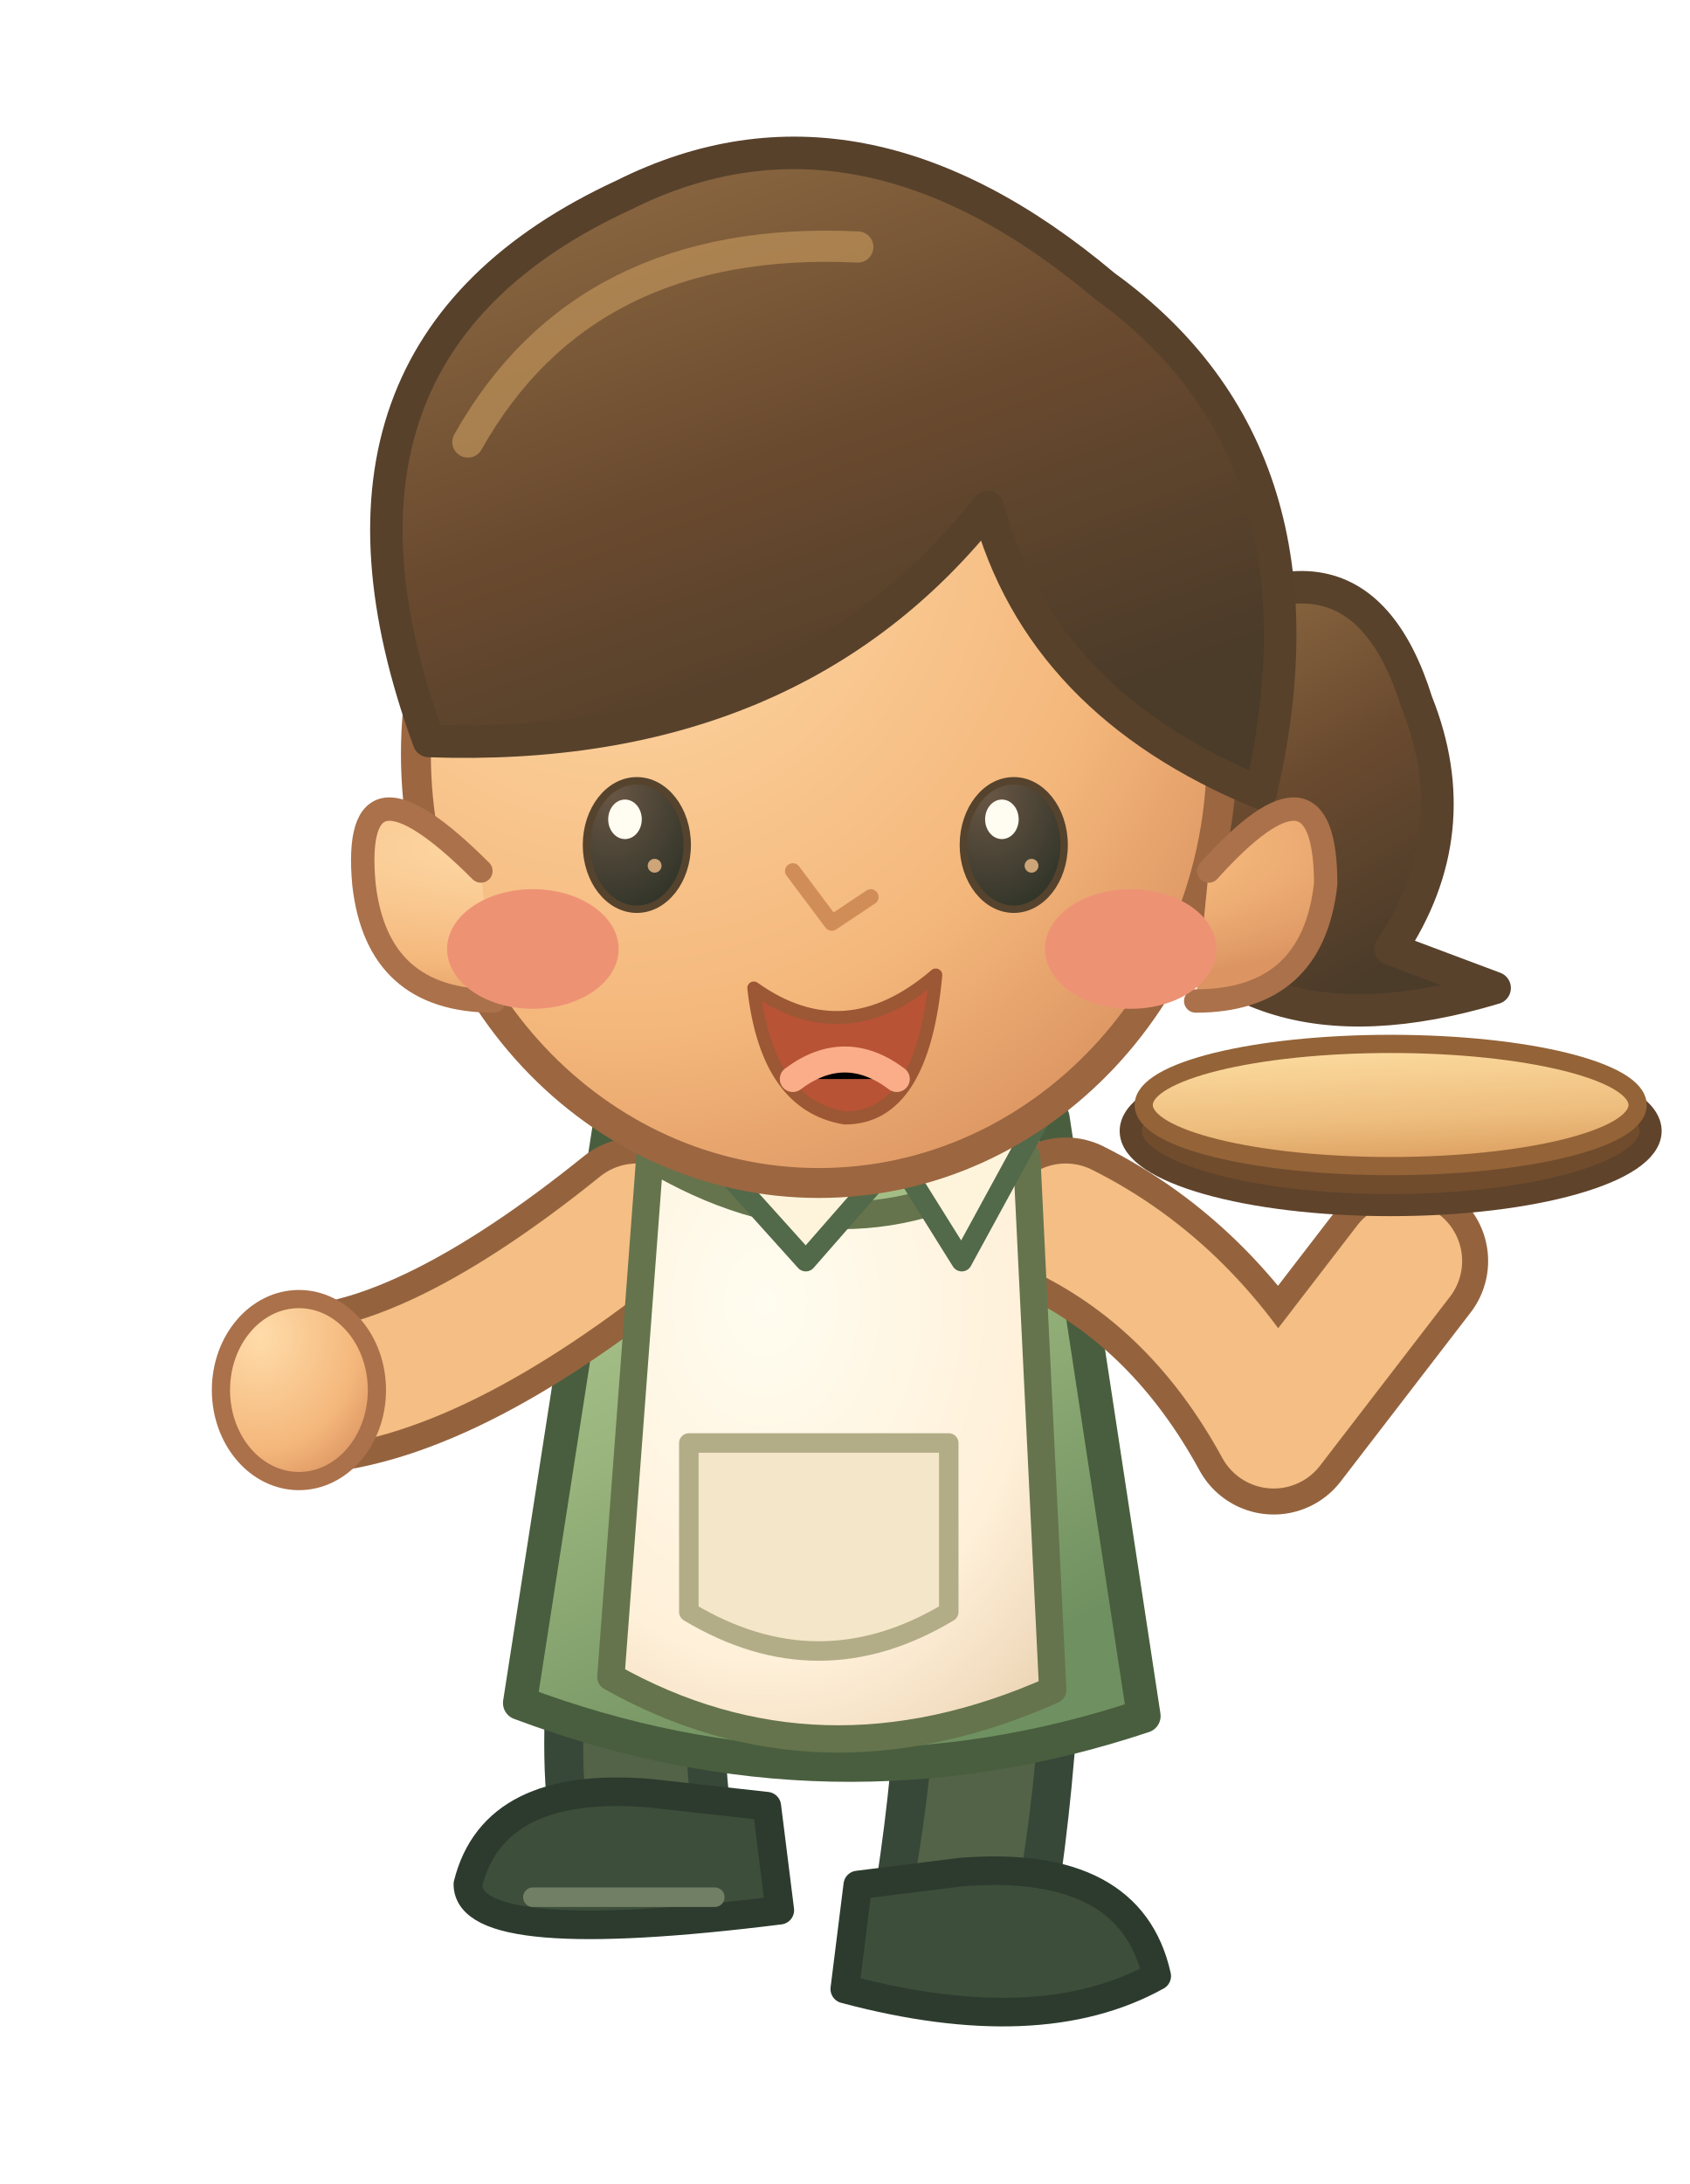
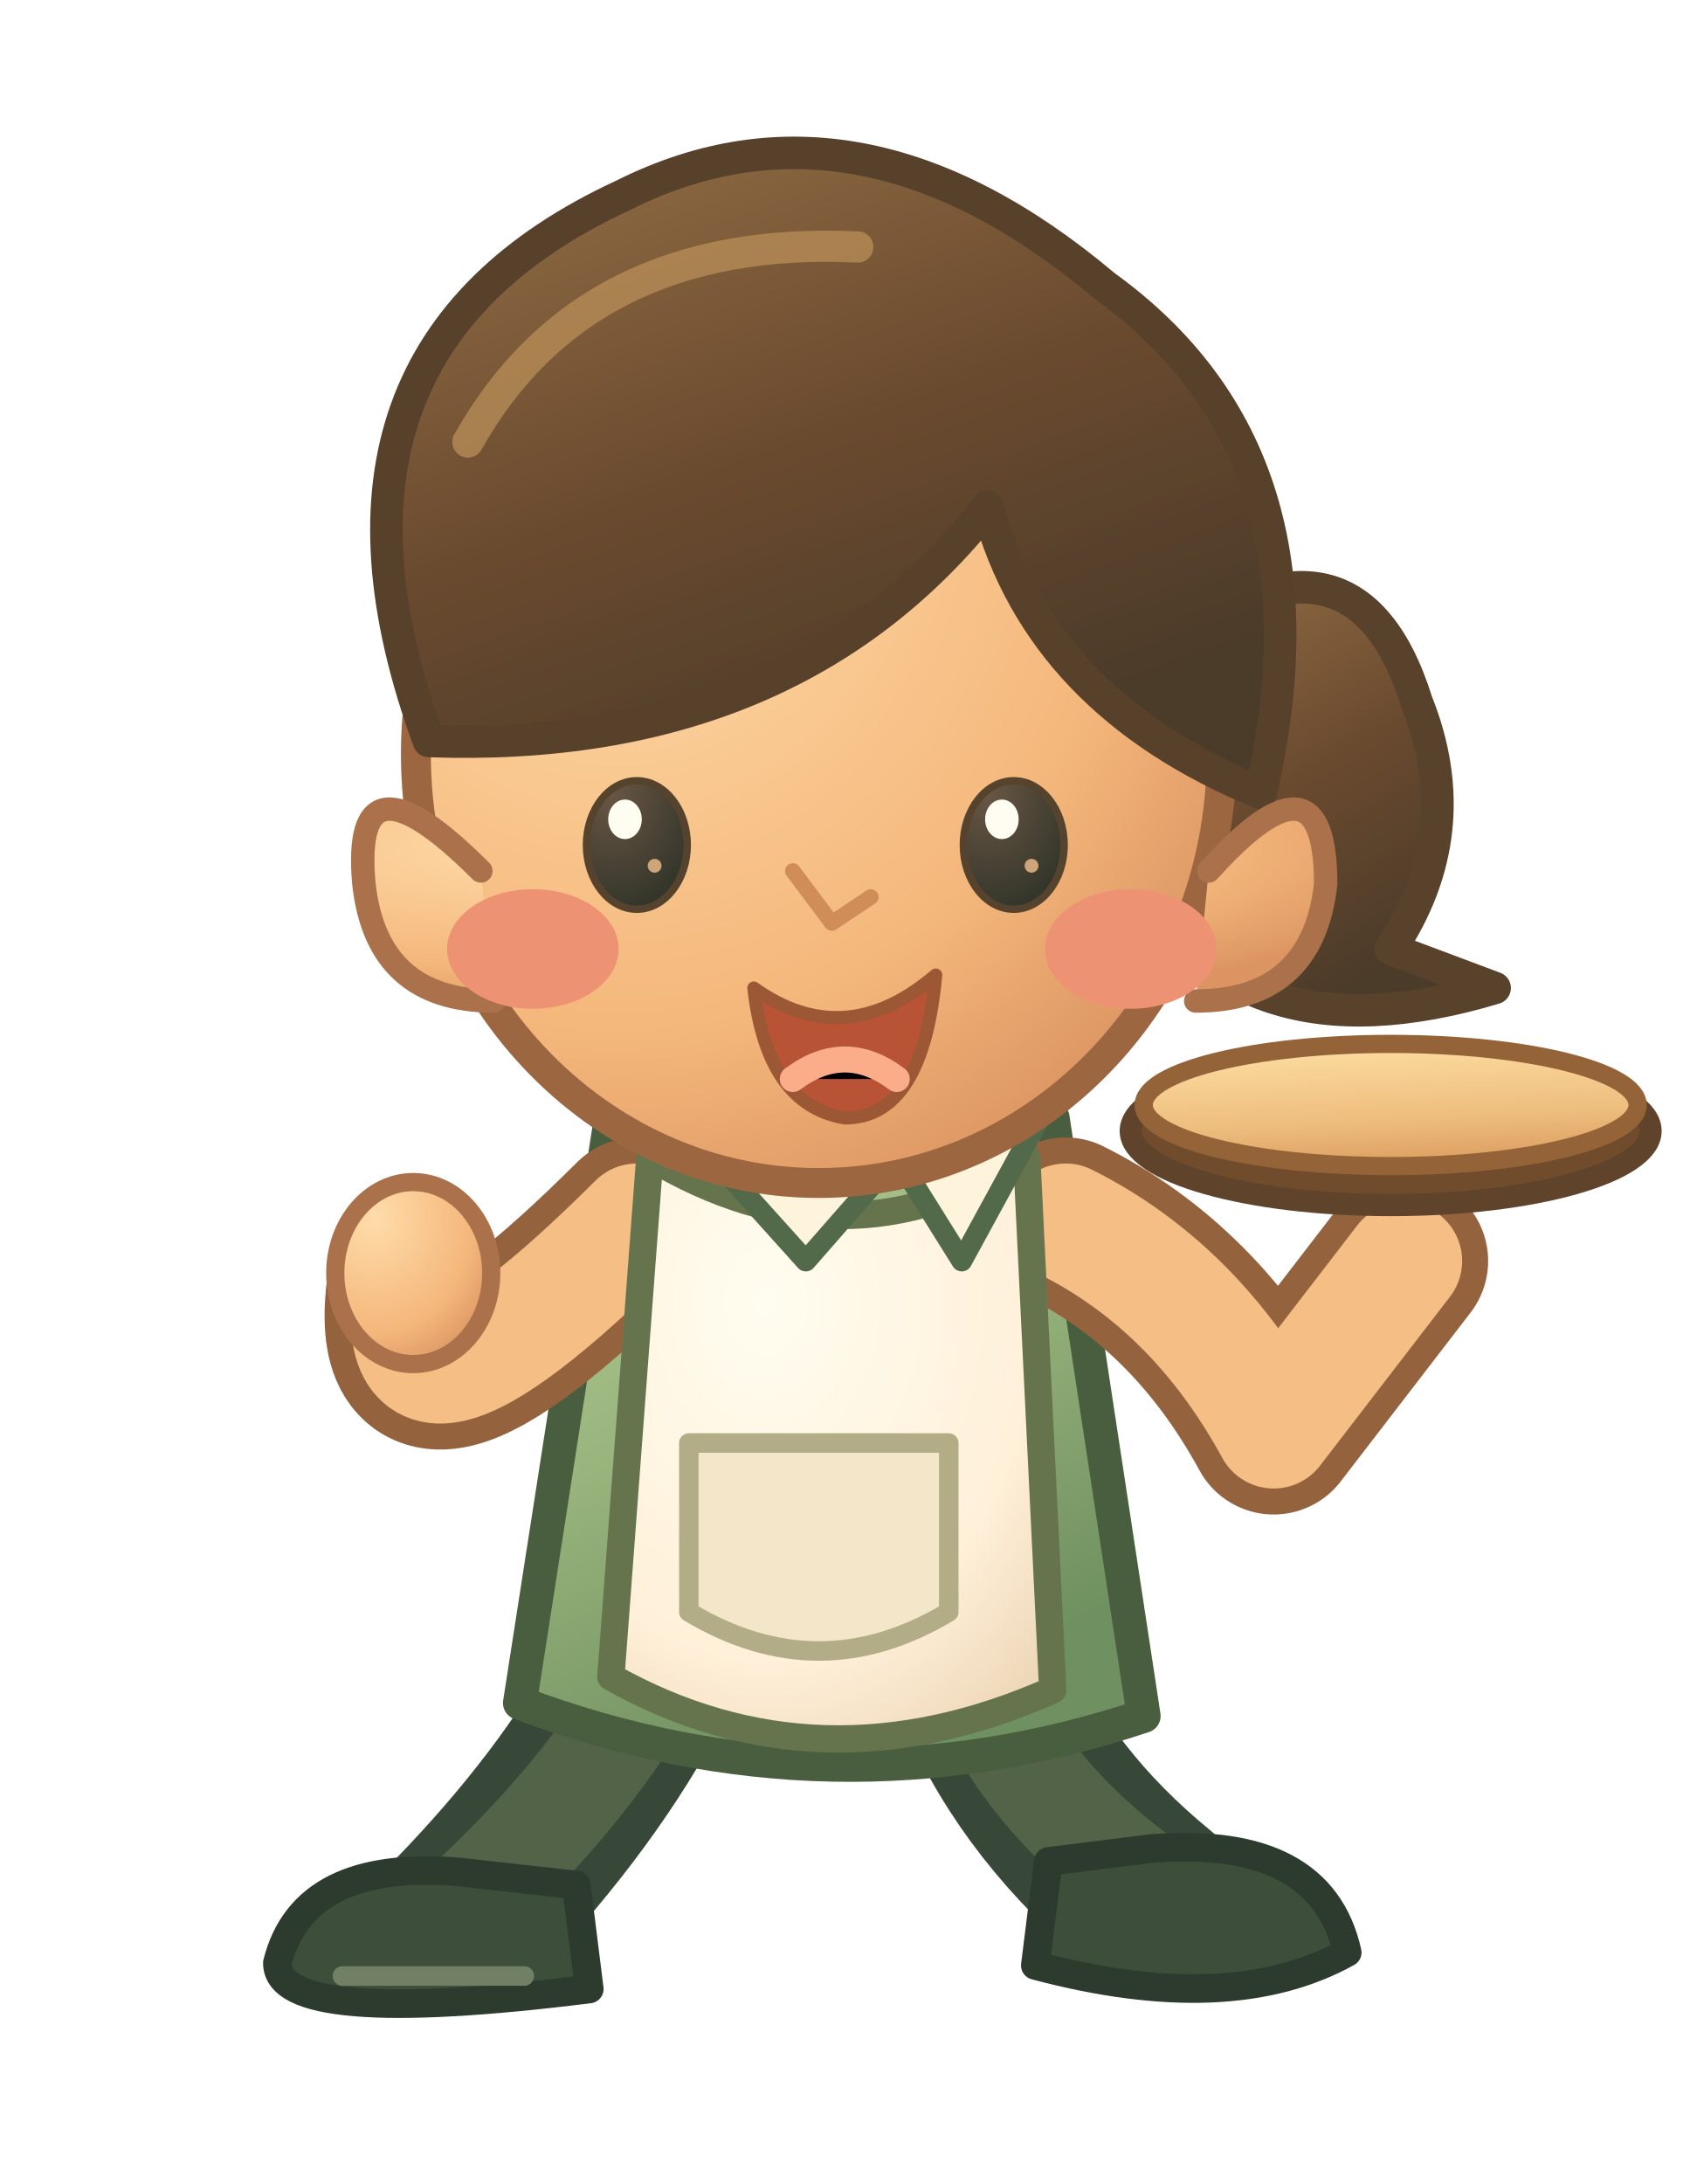
<svg xmlns="http://www.w3.org/2000/svg" width="130" height="168" viewBox="0 0 130 168">
  <defs>
    <linearGradient id="wood" x2=".2" y2="1">
      <stop stop-color="#f3c37c" />
      <stop offset=".52" stop-color="#df9f56" />
      <stop offset="1" stop-color="#b77736" />
    </linearGradient>
    <linearGradient id="woodTop" x2=".2" y2="1">
      <stop stop-color="#ffe0a5" />
      <stop offset=".7" stop-color="#edbd7d" />
      <stop offset="1" stop-color="#dea365" />
    </linearGradient>
    <linearGradient id="woodDark" x2="1" y2=".4">
      <stop stop-color="#ab692f" />
      <stop offset=".5" stop-color="#ce8e45" />
      <stop offset="1" stop-color="#8f552a" />
    </linearGradient>
    <radialGradient id="cream" cx=".35" cy=".25" r=".9">
      <stop stop-color="#fffdf0" />
      <stop offset=".68" stop-color="#fff0d9" />
      <stop offset="1" stop-color="#edd6b7" />
    </radialGradient>
    <radialGradient id="bunny" cx=".3" cy=".2" r=".9">
      <stop stop-color="#fffaf0" />
      <stop offset=".72" stop-color="#fff0dc" />
      <stop offset="1" stop-color="#efc8ac" />
    </radialGradient>
    <radialGradient id="fox" cx=".3" cy=".2" r=".9">
      <stop stop-color="#ffca79" />
      <stop offset=".6" stop-color="#ffa847" />
      <stop offset="1" stop-color="#e68528" />
    </radialGradient>
    <radialGradient id="bear" cx=".3" cy=".2" r=".9">
      <stop stop-color="#eac18a" />
      <stop offset=".6" stop-color="#dca46b" />
      <stop offset="1" stop-color="#bc7848" />
    </radialGradient>
    <radialGradient id="cat" cx=".3" cy=".2" r=".9">
      <stop stop-color="#ebd2b2" />
      <stop offset=".65" stop-color="#cfa98a" />
      <stop offset="1" stop-color="#af856c" />
    </radialGradient>
    <radialGradient id="ink" cx=".25" cy=".1" r="1">
      <stop stop-color="#695644" />
      <stop offset="1" stop-color="#2f3328" />
    </radialGradient>
    <radialGradient id="leaf" cx=".25" cy=".2" r=".9">
      <stop stop-color="#bed272" />
      <stop offset=".5" stop-color="#90ad58" />
      <stop offset="1" stop-color="#537b3e" />
    </radialGradient>
    <linearGradient id="sage" x2=".4" y2="1">
      <stop stop-color="#bdd4a1" />
      <stop offset=".55" stop-color="#99b47c" />
      <stop offset="1" stop-color="#6f9060" />
    </linearGradient>
    <linearGradient id="mint" x2=".3" y2="1">
      <stop stop-color="#b6d5c1" />
      <stop offset="1" stop-color="#6e9b83" />
    </linearGradient>
    <linearGradient id="coral" x2=".3" y2="1">
      <stop stop-color="#ffd2ad" />
      <stop offset="1" stop-color="#ec9980" />
    </linearGradient>
    <linearGradient id="ceramic" x2=".4" y2="1">
      <stop stop-color="#fcf1df" />
      <stop offset="1" stop-color="#d6c3a7" />
    </linearGradient>
    <linearGradient id="metal" x2="1" y2=".3">
      <stop stop-color="#e8eee3" />
      <stop offset=".45" stop-color="#c9d0c4" />
      <stop offset="1" stop-color="#96a79a" />
    </linearGradient>
    <linearGradient id="terracotta" x2=".8" y2="1">
      <stop stop-color="#e8b475" />
      <stop offset=".45" stop-color="#cc894f" />
      <stop offset="1" stop-color="#a66836" />
    </linearGradient>
    <radialGradient id="skin" cx=".25" cy=".2" r=".9">
      <stop stop-color="#ffdcaa" />
      <stop offset=".7" stop-color="#f4b77b" />
      <stop offset="1" stop-color="#dc9562" />
    </radialGradient>
    <linearGradient id="hair" x2=".5" y2="1">
      <stop stop-color="#947046" />
      <stop offset=".55" stop-color="#6a4a2f" />
      <stop offset="1" stop-color="#4b3b29" />
    </linearGradient>
    <radialGradient id="tomato" cx=".3" cy=".2" r=".9">
      <stop stop-color="#ffad70" />
      <stop offset=".45" stop-color="#ee7046" />
      <stop offset="1" stop-color="#cd4c2e" />
    </radialGradient>
    <linearGradient id="broth" x2=".2" y2="1">
      <stop stop-color="#f58a51" />
      <stop offset="1" stop-color="#dc552f" />
    </linearGradient>
    <linearGradient id="noodle" x2=".3" y2="1">
      <stop stop-color="#fff2af" />
      <stop offset=".45" stop-color="#f6cf65" />
      <stop offset="1" stop-color="#d99c38" />
    </linearGradient>
    <linearGradient id="berry" x2=".3" y2="1">
      <stop stop-color="#ee8e82" />
      <stop offset=".35" stop-color="#d45151" />
      <stop offset="1" stop-color="#a93943" />
    </linearGradient>
    <linearGradient id="juice" x2=".1" y2="1">
      <stop stop-color="#ffc667" />
      <stop offset="1" stop-color="#e89638" />
    </linearGradient>
  </defs>
  <g stroke="#815936" stroke-width="2.3" stroke-linecap="round" stroke-linejoin="round">
-     <path d="M49 130Q48.5 139 50 141.938M76 130Q75.5 139 74 148" fill="none" stroke="#374738" stroke-width="14" />
-     <path d="M49 131Q48.5 139 50 140.938M76 131Q75.5 139 74 147" fill="none" stroke="#526347" stroke-width="8" />
-     <path d="M50 137.938q-12-1-14 7 0 5 24 2l-1-8ZM74 144q13-1 15 8-9 5-24 1l1-8Z" fill="#3d4e3b" stroke="#2c3b2e" stroke-width="2.2" />
-     <path d="m41 145.938 14 0m69 152 13 0" stroke="#718064" stroke-width="1.5" />
+     <path d="M49 130Q44.102 139 35.341 148M76 130Q79.898 139 88.659 146.188" fill="none" stroke="#374738" stroke-width="14" />
+     <path d="M49 131Q44.102 139 35.341 147M76 131Q79.898 139 88.659 145.188" fill="none" stroke="#526347" stroke-width="8" />
+     <path d="M35.341 144q-12-1-14 7 0 5 24 2l-1-8ZM88.659 142.188q13-1 15 8-9 5-24 1l1-8Z" fill="#3d4e3b" stroke="#2c3b2e" stroke-width="2.2" />
+     <path d="m26.341 152 14 0m83.659 150.188 13 0" stroke="#718064" stroke-width="1.5" />
    <path d="M47 86q16-12 34 0l7 46q-24 8-48-1Z" fill="url(#sage)" stroke="#495e3e" stroke-width="2.6" />
-     <path d="M49 94Q33.5 106.5 23 106.928M82 94q10 5 16 16l10-13" fill="none" stroke="#94633e" stroke-width="13" />
-     <path d="M49 94Q33.5 106.5 23 106.928M82 94q10 5 16 16l10-13" fill="none" stroke="#f5be84" stroke-width="9" />
+     <path d="M49 94Q29.102 113.83 31.796 97.929M82 94q10 5 16 16l10-13" fill="none" stroke="#94633e" stroke-width="13" />
+     <path d="M49 94Q29.102 113.83 31.796 97.929M82 94q10 5 16 16l10-13" fill="none" stroke="#f5be84" stroke-width="9" />
    <path d="M50 89q15 9 29 0l2 41q-18 8-34-1Z" fill="url(#cream)" stroke="#65744c" stroke-width="2.1" />
    <path d="M53 111h20v13q-10 6-20 0Z" fill="#f4e6c8" stroke="#b3ad87" stroke-width="1.5" />
    <path d="m53 87 9 10 7-8 5 8 6-11" fill="#fdf4db" stroke="#52694a" stroke-width="1.6" />
    <path d="M88 51q16-13 21 3 4 10-2 19l8 3q-20 6-28-9Z" fill="url(#hair)" stroke="#58422c" stroke-width="2.5" />
    <ellipse cx="63" cy="58" rx="31" ry="33" fill="url(#skin)" stroke="#9b6640" stroke-width="2.3" />
    <path d="M33 57Q22 27 48 15q18-9 37 7 18 13 12 39-17-7-21-22-15 19-43 18Z" fill="url(#hair)" stroke="#57412b" stroke-width="2.5" />
    <path d="M36 34q9-16 30-15" fill="none" stroke="#b58b55" stroke-width="2.4" opacity=".8" />
    <path d="M37 67q-10-10-9 1 1 9 10 9m55-10q9-10 9 1-1 9-10 9" fill="url(#skin)" stroke="#ab714a" stroke-width="1.8" />
    <g transform="translate(49 65) scale(0.76)">
      <ellipse rx="5.1" ry="6.5" fill="url(#ink)" stroke="#55432d" stroke-width=".75" />
      <ellipse cx="-1.2" cy="-2.6" rx="1.7" ry="2" fill="#fffdf2" stroke="none" />
      <circle cx="1.8" cy="2.1" r=".7" fill="#cda578" stroke="none" />
    </g>
    <g transform="translate(78 65) scale(0.76)">
      <ellipse rx="5.1" ry="6.5" fill="url(#ink)" stroke="#55432d" stroke-width=".75" />
      <ellipse cx="-1.2" cy="-2.6" rx="1.7" ry="2" fill="#fffdf2" stroke="none" />
      <circle cx="1.8" cy="2.1" r=".7" fill="#cda578" stroke="none" />
    </g>
    <ellipse cx="41" cy="73" rx="6.6" ry="4.6" fill="#ee9274" stroke="none" />
    <ellipse cx="87" cy="73" rx="6.6" ry="4.6" fill="#ee9274" stroke="none" />
    <path d="M58 76q7 5 14-1-1 11-7 11-6-1-7-10Z" fill="#b85336" stroke="#9c5734" stroke-width="1" />
    <path d="M61 83q4-3 8 0" stroke="#fbad89" stroke-width="2" />
    <path d="m61 67 3 4 3-2" fill="none" stroke="#d18d58" stroke-width="1.2" />
-     <ellipse cx="23" cy="106.928" rx="6" ry="7" fill="url(#skin)" stroke="#ab714a" stroke-width="1.4" />
+     <ellipse cx="31.796" cy="97.929" rx="6" ry="7" fill="url(#skin)" stroke="#ab714a" stroke-width="1.4" />
    <ellipse cx="107" cy="87" rx="20" ry="5.7" fill="#704c2d" stroke="#5f432b" stroke-width="1.7" />
    <ellipse cx="107" cy="85" rx="19" ry="4.7" fill="url(#woodTop)" stroke="#946337" stroke-width="1.4" />
  </g>
</svg>
